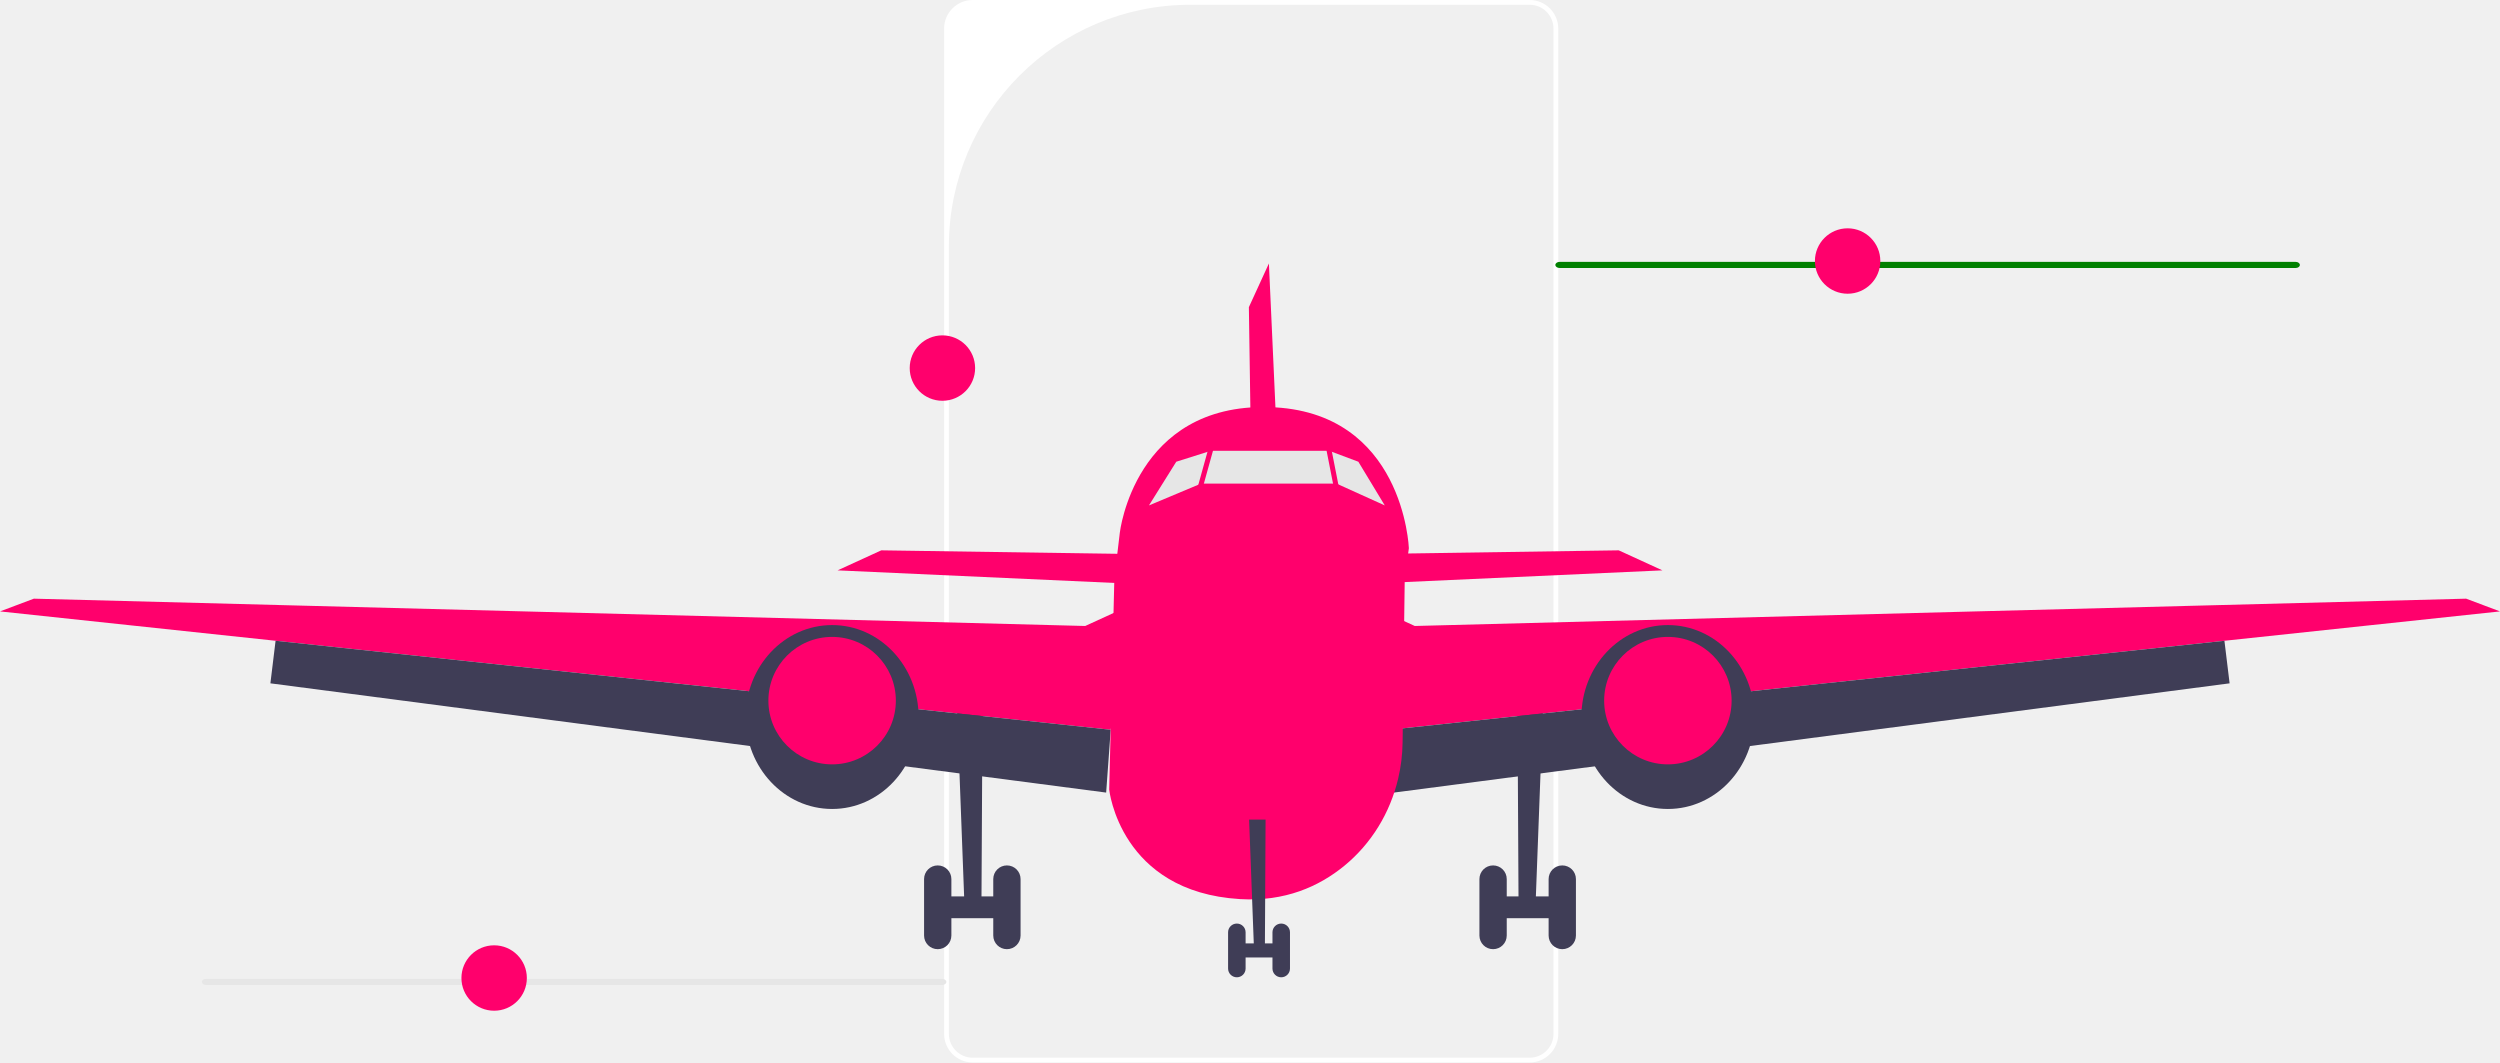
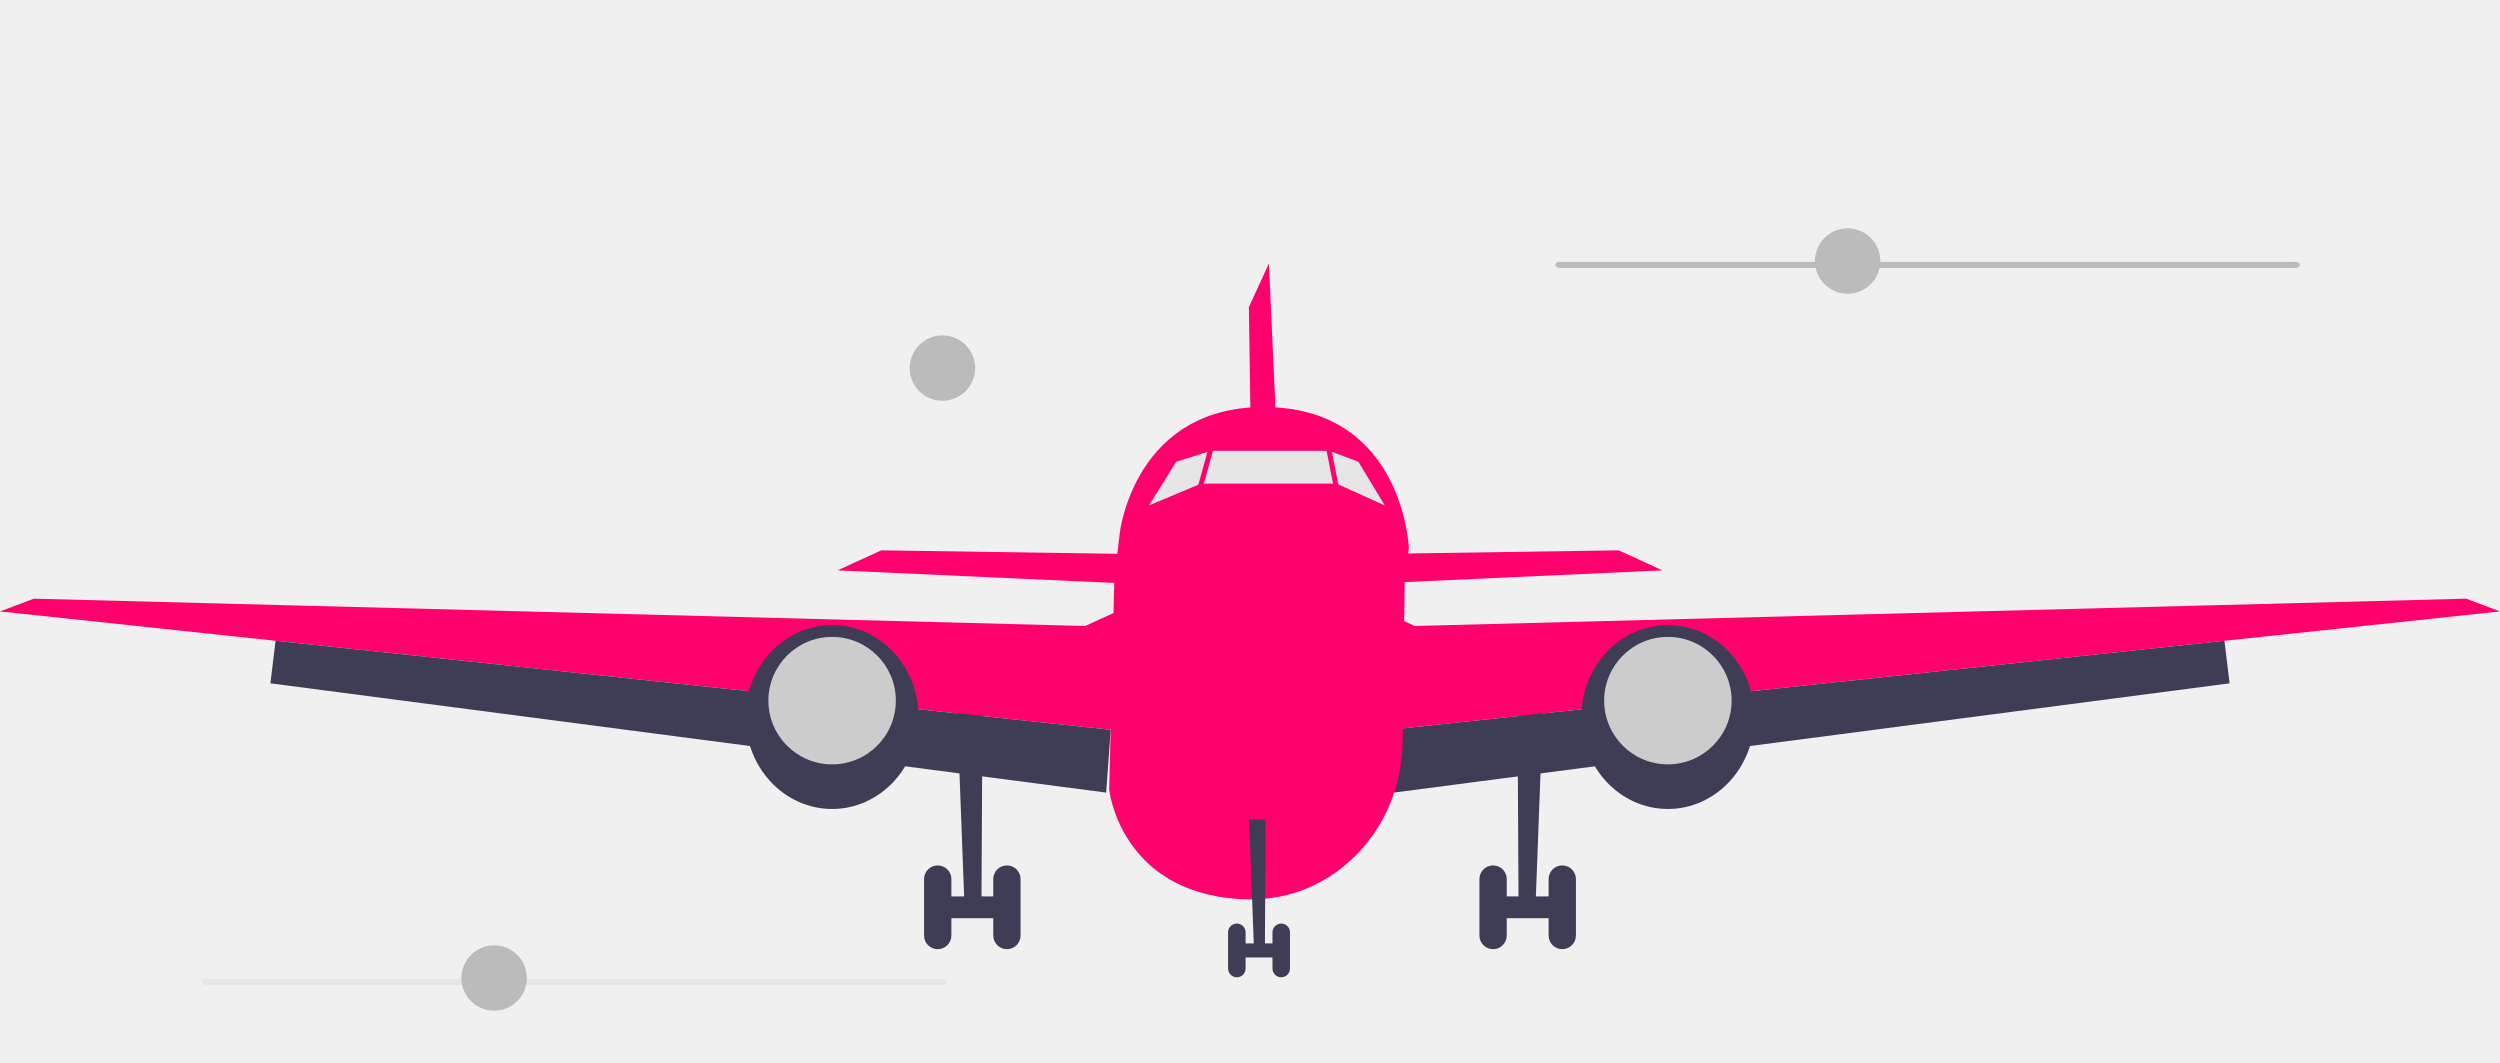
<svg xmlns="http://www.w3.org/2000/svg" width="993.73" height="422.322" viewBox="0 0 993.73 422.322">
-   <path d="M608.038,422.322h-221.408c-6.261,0-11.355-5.094-11.355-11.355V11.355c0-6.261,5.094-11.355,11.355-11.355h221.408c6.261,0,11.355,5.094,11.355,11.355V410.967c0,6.261-5.094,11.355-11.355,11.355ZM473.168,1.896c-53.018,0-95.997,42.979-95.997,95.997V410.967c0,5.224,4.235,9.459,9.459,9.459h221.408c5.224,0,9.459-4.235,9.459-9.459V11.355c0-5.224-4.235-9.459-9.459-9.459h-134.87Z" fill="white" />
-   <path d="M618.244,105.309c0,.677,.759,1.22,1.704,1.22h292.523c.945,0,1.704-.543,1.704-1.22,0-.677-.759-1.22-1.704-1.22h-292.523c-.945,0-1.704,.544-1.704,1.22h0Z" fill="green" />
+   <path d="M618.244,105.309c0,.677,.759,1.22,1.704,1.22h292.523c.945,0,1.704-.543,1.704-1.22,0-.677-.759-1.22-1.704-1.22h-292.523c-.945,0-1.704,.544-1.704,1.22h0Z" fill="#bbb" />
  <polygon points="380.339 279.582 383.234 356.301 376.187 356.301 376.187 364.986 395.883 364.986 395.883 356.301 390.138 356.301 390.548 279.582 380.339 279.582" fill="#3f3d56" />
  <path d="M372.739,343.997h-0c2.998,0,5.428,2.43,5.428,5.428v22.437c0,2.998-2.43,5.428-5.428,5.428h0c-2.998,0-5.428-2.43-5.428-5.428v-22.437c0-2.998,2.43-5.428,5.428-5.428Z" fill="#3f3d56" />
  <path d="M400.242,343.997h-0c2.998,0,5.428,2.43,5.428,5.428v22.437c0,2.998-2.43,5.428-5.428,5.428h0c-2.998,0-5.428-2.43-5.428-5.428v-22.437c0-2.998,2.43-5.428,5.428-5.428Z" fill="#3f3d56" />
  <polygon points="444.392 231.781 332.932 226.715 350.303 218.754 448.011 220.201 444.392 231.781" fill="#ff006c" />
  <polygon points="0 243.032 13.461 237.965 431.364 248.822 448.735 240.86 441.497 290.076 109.538 254.704 0 243.032" fill="#ff006c" />
  <polygon points="107.479 271.62 109.538 254.704 441.497 290.076 439.688 315.046 107.479 271.62" fill="#3f3d56" />
  <ellipse cx="330.761" cy="285.01" rx="34.379" ry="36.55" fill="#3f3d56" />
-   <circle cx="330.761" cy="278.496" r="25.332" fill="#ff006c" />
+   <circle cx="330.761" cy="278.496" r="25.332" fill="#ccc" />
  <polygon points="613.391 279.582 610.496 356.301 617.543 356.301 617.543 364.986 597.848 364.986 597.848 356.301 603.592 356.301 603.182 279.582 613.391 279.582" fill="#3f3d56" />
  <rect x="615.563" y="343.997" width="10.857" height="33.293" rx="5.428" ry="5.428" fill="#3f3d56" />
  <rect x="588.06" y="343.997" width="10.857" height="33.293" rx="5.428" ry="5.428" fill="#3f3d56" />
  <polygon points="549.338 231.781 660.798 226.715 643.428 218.754 545.719 220.201 549.338 231.781" fill="#ff006c" />
  <polygon points="509.444 216.188 504.378 104.728 496.416 122.099 497.864 219.807 509.444 216.188" fill="#ff006c" />
  <polygon points="993.73 243.032 980.269 237.965 562.366 248.822 544.996 240.86 552.233 290.076 884.192 254.704 993.73 243.032" fill="#ff006c" />
  <polygon points="886.251 271.62 884.192 254.704 552.233 290.076 554.043 315.046 886.251 271.62" fill="#3f3d56" />
  <ellipse cx="662.969" cy="285.01" rx="34.379" ry="36.55" fill="#3f3d56" />
-   <circle cx="662.969" cy="278.496" r="25.332" fill="#ff006c" />
+   <circle cx="662.969" cy="278.496" r="25.332" fill="#ccc" />
  <path d="M560.014,217.897l-1.643,12.106-.854,65.168c-.065,4.849-.651,9.641-1.752,14.287-3.17,13.534-10.574,25.846-21.51,34.77-9.923,8.106-23.457,14.244-41.37,13.158-47.769-2.895-51.988-43.549-51.988-43.549l1.802-73.723,.246-10.111,2.171-18.244s5.79-51.387,59.349-49.94c53.559,1.448,55.549,56.077,55.549,56.077Z" fill="#ff006c" />
  <polygon points="456.696 200.903 467.553 183.533 481.304 179.19 528.349 179.19 539.929 183.533 550.438 200.903 531.244 192.218 477.4 192.218 456.696 200.903" fill="#e6e6e6" />
  <g>
    <polygon points="496.509 325.785 498.366 375.001 493.846 375.001 493.846 380.573 506.48 380.573 506.48 375.001 502.795 375.001 503.058 325.785 496.509 325.785" fill="#3f3d56" />
    <path d="M491.634,367.108h0c1.923,0,3.482,1.559,3.482,3.482v14.393c0,1.923-1.559,3.482-3.482,3.482h0c-1.923,0-3.482-1.559-3.482-3.482v-14.393c0-1.923,1.559-3.482,3.482-3.482Z" fill="#3f3d56" />
    <path d="M509.277,367.108h0c1.923,0,3.482,1.559,3.482,3.482v14.393c0,1.923-1.559,3.482-3.482,3.482h0c-1.923,0-3.482-1.559-3.482-3.482v-14.393c0-1.923,1.559-3.482,3.482-3.482Z" fill="#3f3d56" />
  </g>
  <rect x="460.318" y="185.79" width="37.363" height="2" transform="translate(170.8337 598.33) rotate(-74.47739)" fill="#ff006c" />
  <rect x="530" y="174.108" width="2" height="37.363" transform="translate(-27.20847 106.0012) rotate(-11.11698)" fill="#ff006c" />
-   <circle cx="734.416" cy="103.754" r="13" fill="#ff006c" />
-   <circle cx="374.602" cy="146.306" r="13" fill="#ff006c" />
+   <circle cx="734.416" cy="103.754" r="13" fill="#bbb" />
+   <circle cx="374.602" cy="146.306" r="13" fill="#bbb" />
  <path d="M80.244,390.309c0,.677,.759,1.22,1.704,1.22H374.471c.945,0,1.704-.543,1.704-1.22,0-.677-.759-1.22-1.704-1.22H81.948c-.945,0-1.704,.544-1.704,1.22Z" fill="#e6e6e6" />
-   <circle cx="196.416" cy="388.754" r="13" fill="#ff006c" />
+   <circle cx="196.416" cy="388.754" r="13" fill="#bbb" />
</svg>
